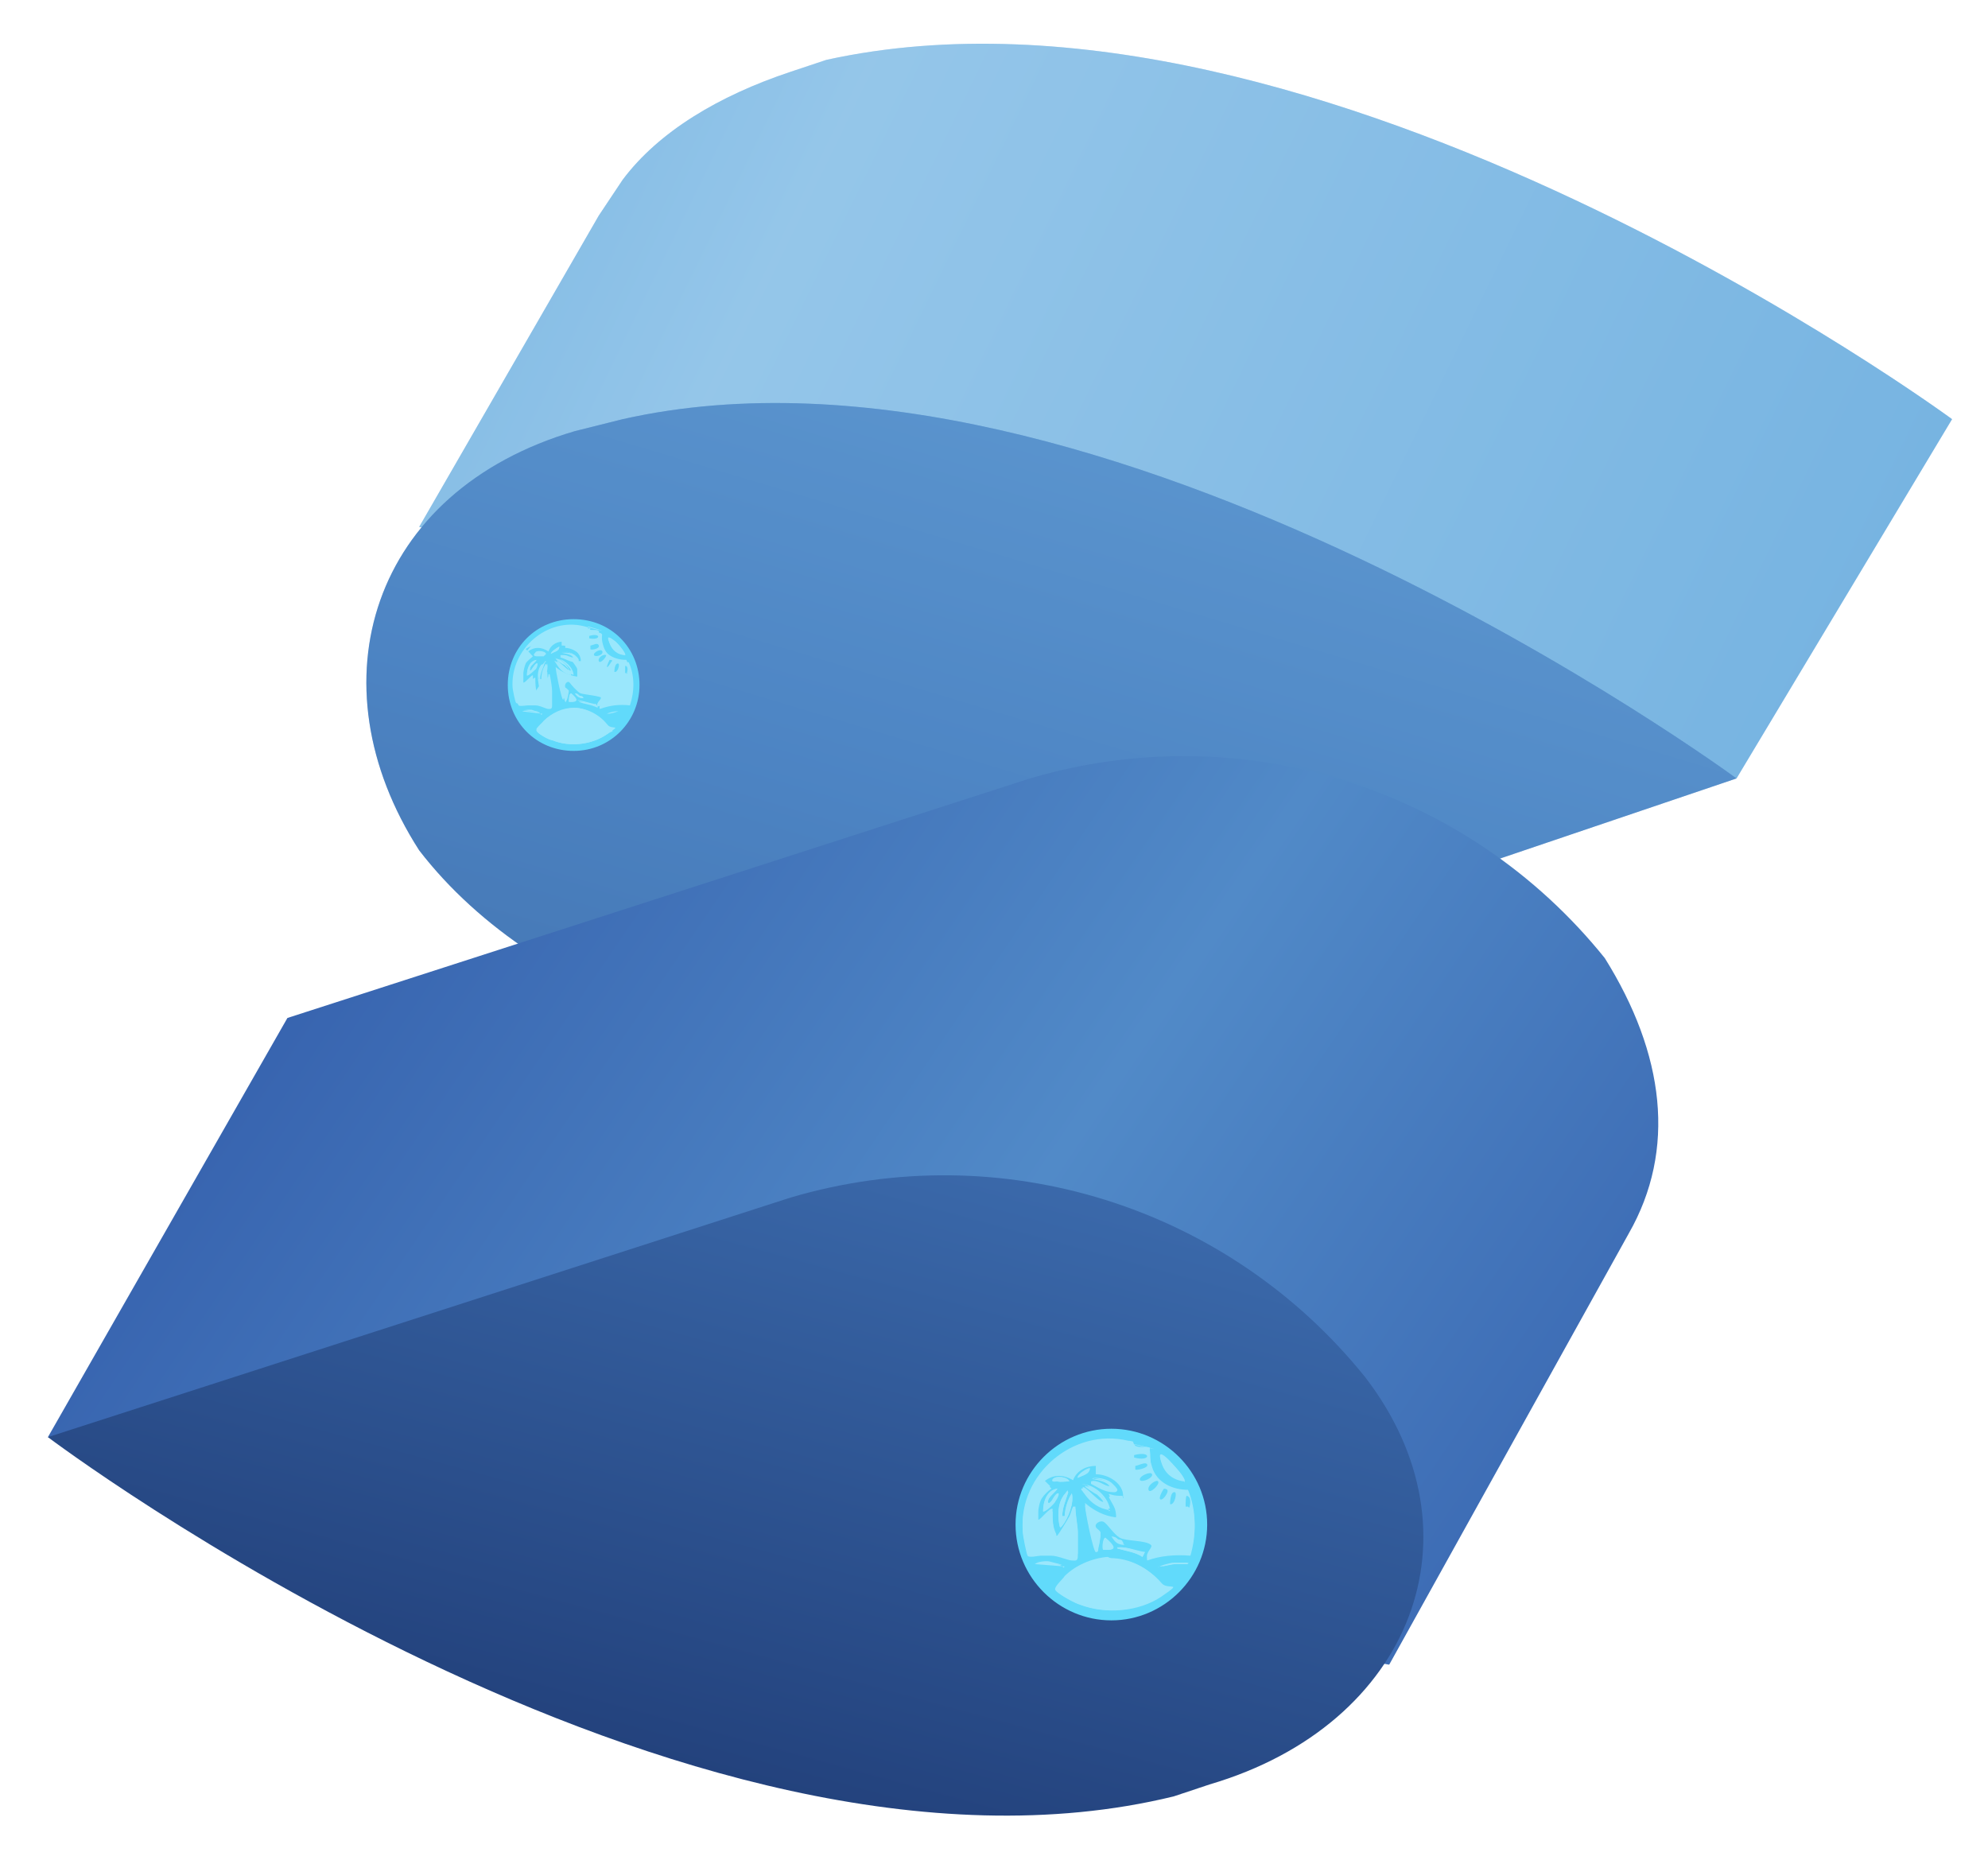
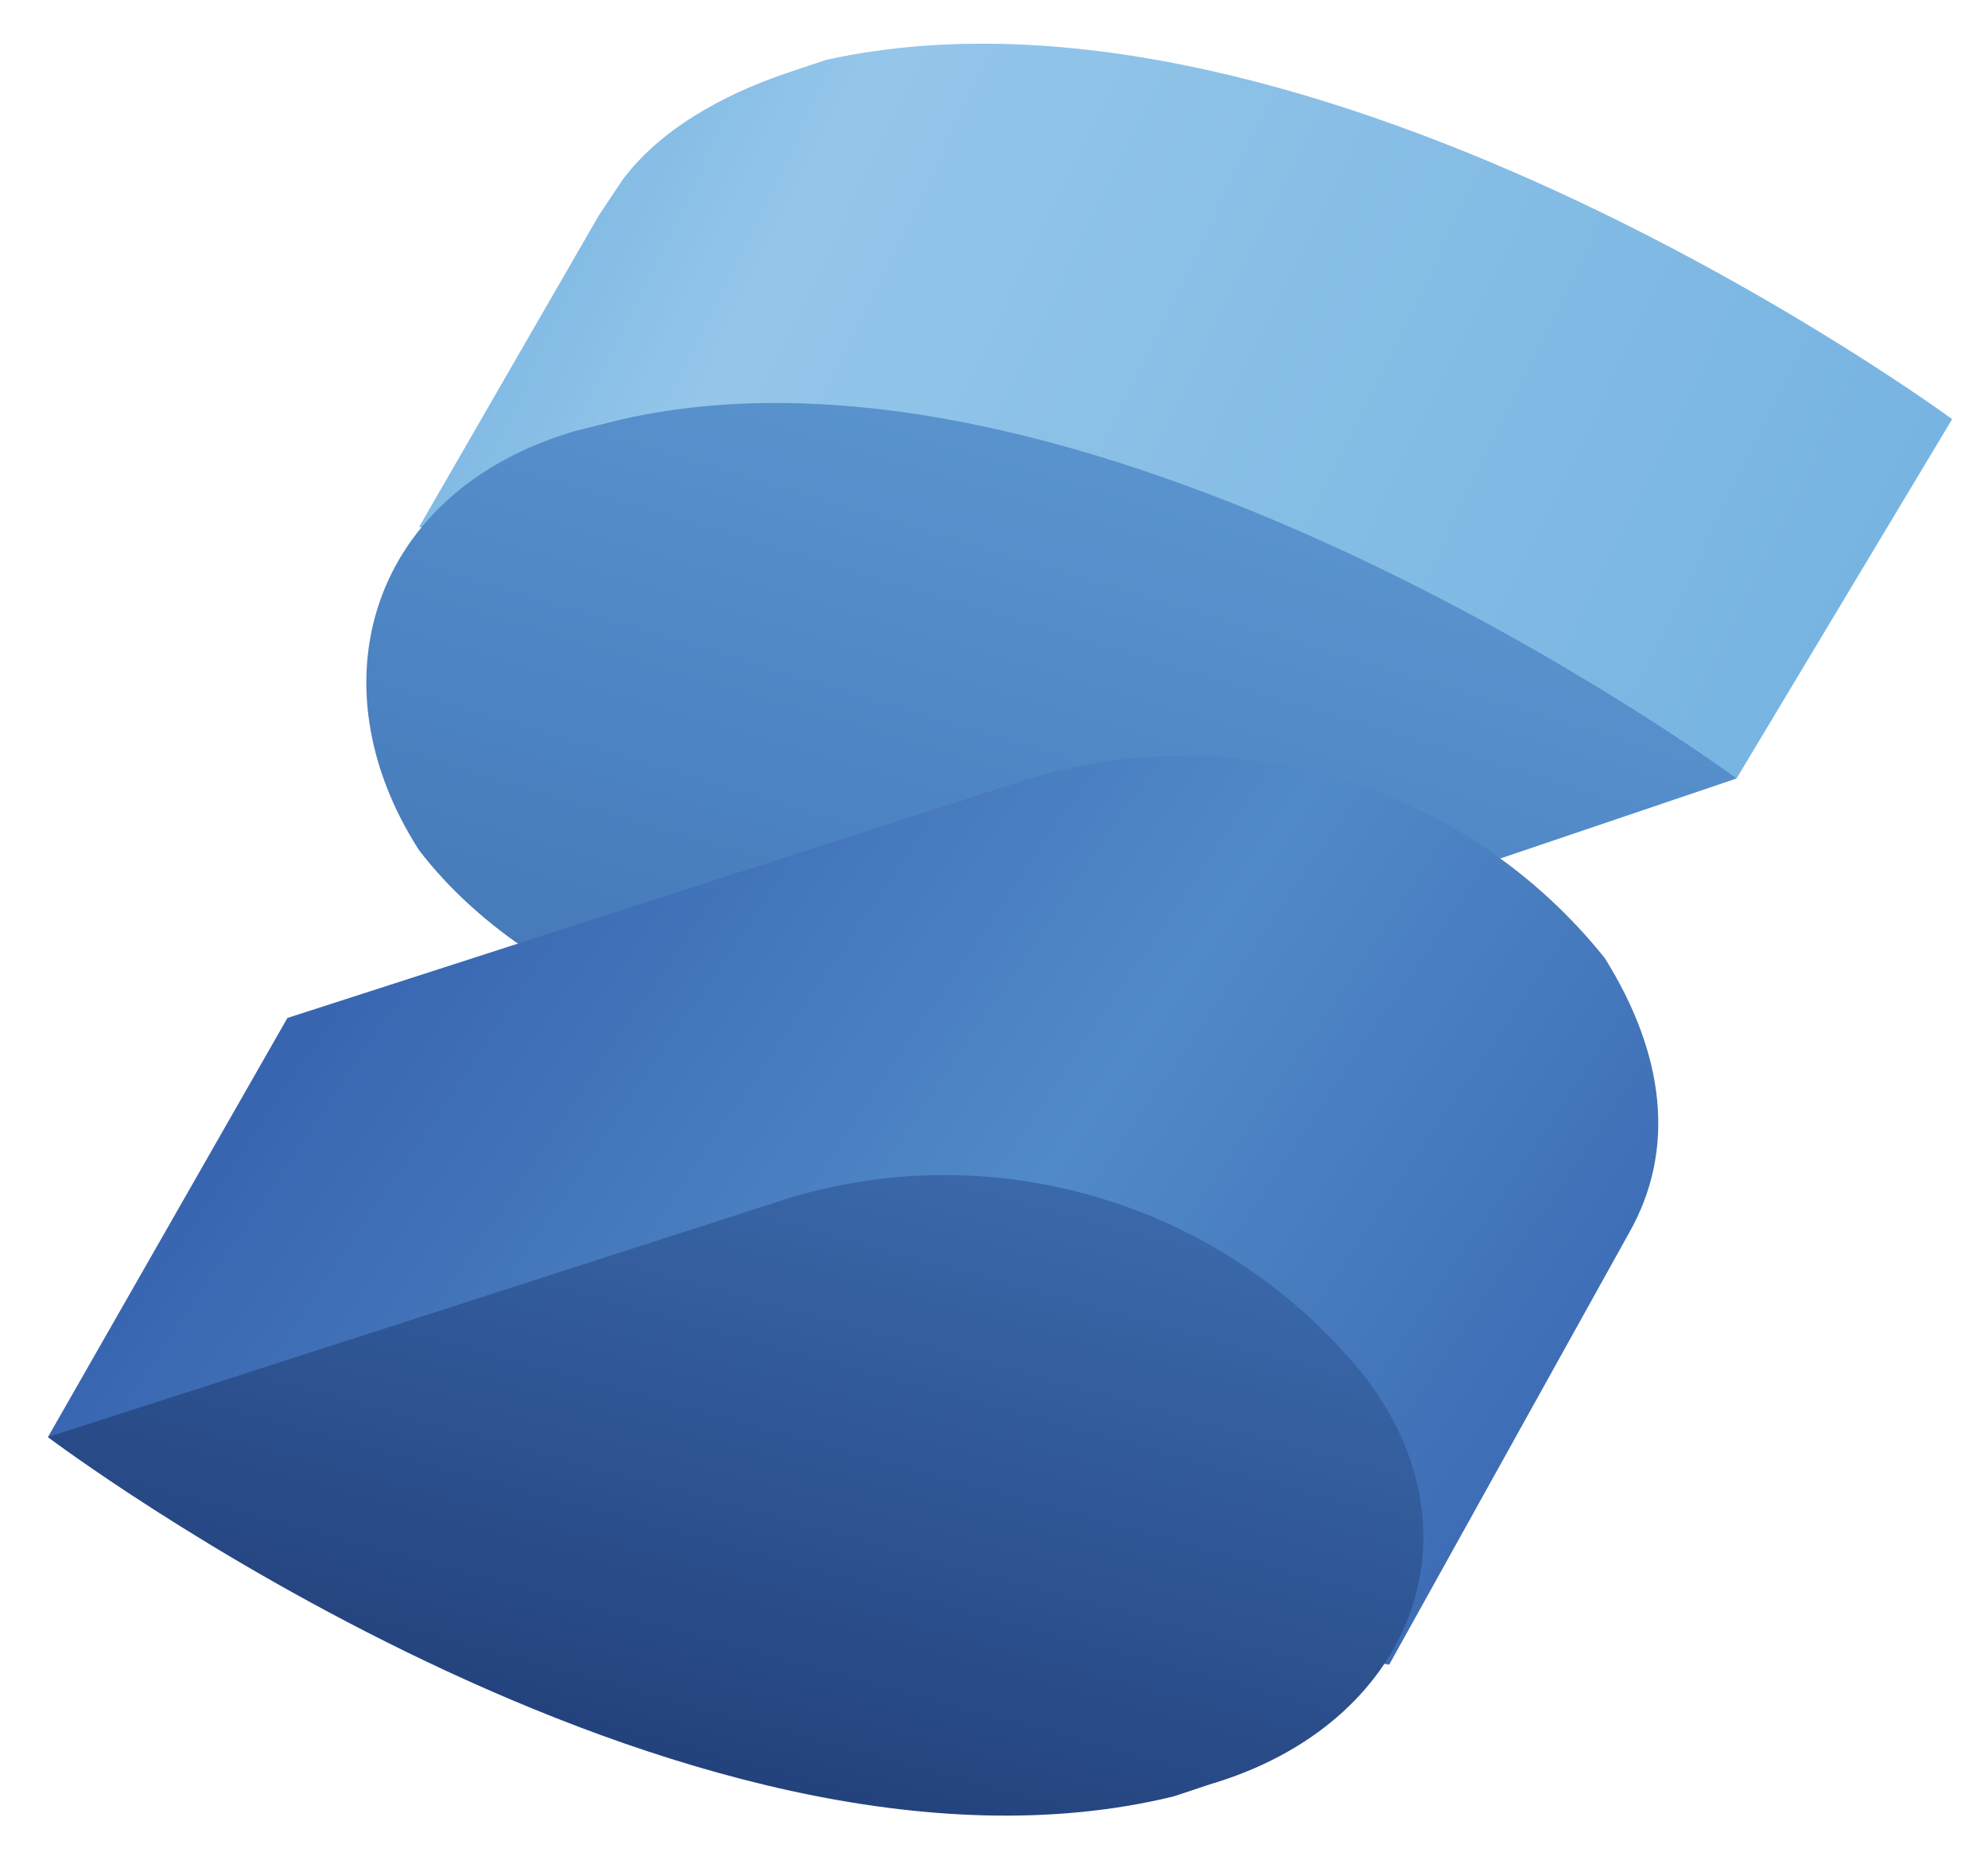
- <svg xmlns="http://www.w3.org/2000/svg" version="1.1" viewBox="0 0 166 155.3">
-   <defs>
-     <style>
-       .st0 {
-         fill: url(#linear-gradient2);
-       }
- 
-       .st1 {
-         fill: url(#linear-gradient3);
-       }
- 
-       .st2 {
-         fill: #9ae7fc;
-       }
- 
-       .st3 {
-         fill: #518ac8;
-       }
- 
-       .st4 {
-         fill: #76b3e1;
-       }
- 
-       .st5 {
-         fill: url(#linear-gradient);
-       }
- 
-       .st5, .st6 {
-         isolation: isolate;
-         opacity: .3;
-       }
- 
-       .st7 {
-         fill: #61dafb;
-       }
- 
-       .st6 {
-         fill: url(#linear-gradient1);
-       }
-     </style>
-     <linearGradient id="linear-gradient" x1="27.4" y1="154.8" x2="151.9" y2="94.3" gradientTransform="translate(0 158) scale(1 -1)" gradientUnits="userSpaceOnUse">
-       <stop offset="0" stop-color="#76b3e1" />
-       <stop offset=".3" stop-color="#dcf2fd" />
-       <stop offset="1" stop-color="#76b3e1" />
-     </linearGradient>
-     <linearGradient id="linear-gradient1" x1="95.9" y1="125.4" x2="74.1" y2="52.8" gradientTransform="translate(0 158) scale(1 -1)" gradientUnits="userSpaceOnUse">
-       <stop offset="0" stop-color="#76b3e1" />
-       <stop offset=".5" stop-color="#4377bb" />
-       <stop offset="1" stop-color="#1f3b77" />
-     </linearGradient>
-     <linearGradient id="linear-gradient2" x1="18.3" y1="93.7" x2="144.2" y2="8.1" gradientTransform="translate(0 158) scale(1 -1)" gradientUnits="userSpaceOnUse">
-       <stop offset="0" stop-color="#315aa9" />
-       <stop offset=".5" stop-color="#518ac8" />
-       <stop offset="1" stop-color="#315aa9" />
-     </linearGradient>
-     <linearGradient id="linear-gradient3" x1="75.3" y1="83.5" x2="24.5" y2="-102.8" gradientTransform="translate(0 158) scale(1 -1)" gradientUnits="userSpaceOnUse">
-       <stop offset="0" stop-color="#4377bb" />
-       <stop offset=".5" stop-color="#1a336b" />
-       <stop offset="1" stop-color="#1a336b" />
-     </linearGradient>
-   </defs>
-   <g id="Layer_1">
-     <path class="st4" d="M163,35S110-4,69,5l-3,1c-6,2-11,5-14,9l-2,3-15,26,26,5c11,7,25,10,38,7l46,9,18-30Z" />
-     <path class="st5" d="M163,35S110-4,69,5l-3,1c-6,2-11,5-14,9l-2,3-15,26,26,5c11,7,25,10,38,7l46,9,18-30Z" />
-     <path class="st3" d="M52,35l-4,1c-17,5-22,21-13,35,10,13,31,20,48,15l62-21s-53-39-93-30Z" />
-     <path class="st6" d="M52,35l-4,1c-17,5-22,21-13,35,10,13,31,20,48,15l62-21s-53-39-93-30Z" />
-     <path class="st0" d="M134,80c-11.5-14.3-30.4-20.2-48-15l-62,20L4,120l112,19,20-36c4-7,3-15-2-23Z" />
-     <path class="st1" d="M114,115c-11.5-14.3-30.4-20.2-48-15L4,120s53,40,94,30l3-1c17-5,23-21,13-34Z" />
-   </g>
-   <g id="Layer_2">
-     <circle class="st2" cx="92.8" cy="127.3" r="7.6" />
-     <path class="st7" d="M100.8,127.3c0,4.4-3.6,8-8,8s-8-3.6-8-8,3.6-8,8-8,8,3.6,8,8ZM86.6,127.1v-1.1c0-.2.2-.9.3-1.1.2-.3.5-.6.8-.8l-.6-.6c.7-.6,1.7-.7,2.4-.1.3-.8,1.2-1.3,2.1-1.2v.7c.9,0,2.2.7,2.2,1.9s0,0-.1.1c-.3,0-.6,0-.9-.1s-.2,0-.2,0,.4.7.5,1,.2.6.1.9c-1-.1-1.9-.6-2.6-1.2,0,.5.7,3.8.9,3.9s.1-.1.2-.2.2-1.1.2-1.2c0-.2-.3-.3-.4-.5-.2-.5.2-.8.7-.6s.9,1.1,1.3,1.3,2.3.2,2.6.6-.5.8-.3,1.3c1.2-.5,2.4-.6,3.6-.4.5-1.7.5-3.6-.2-5.3-1.3,0-2.6-.6-3-1.9-.4-1.3-.1-1.5-.2-1.6-.1-.2-1.1.1-1.3-.3s0-.2,0-.2-.3-.1-.5-.1c-4.6-1.1-9.1,2.8-8.8,7.4,0,.3.3,1.8.4,2s.8,0,1.1,0,.7,0,.9,0c.5,0,1.3.4,1.7.4s.4-.1.5-.4c0-.5,0-1.3,0-1.8s-.2-1.4-.2-2.1c-.2,0-.1,0-.2,0-.1.2-.2.6-.3.8s-.9,1.5-1,1.6-.1,0-.1-.1c-.3-.6-.4-1.4-.3-2.1-.2-.2-1,.9-1.2.9h-.1c0-.1,0-.1,0-.1h0ZM98.9,123.7c.2-.2-1.1-1.6-1.3-1.8-.5-.5-1-.8-.6.2s1,1.4,1.9,1.5h0ZM91,122.6c0,0-1.1.5-1,.8.3-.2,1-.3,1-.8ZM89.2,123.7c0-.4-1.1-.5-1.3-.2s.3.2.3.2c.3,0,.6-.1.9,0h0ZM91.1,123.8c.7.2,1.2.6,1.9.7s0-.5-.2-.7c-.4-.3-.9-.4-1.4-.4s-.3,0-.2,0c.5.1,1.3.1,1.5.7-.4,0-.7-.3-1.1-.4s-.4,0-.5,0h0ZM92.7,126.1c-.1-.9-1-1.9-1.9-2.1s-.2,0-.1,0,.8.6,1,.7.8.7.4.7-1.5-1.4-1.7-1.2c0,.2.2.3.3.5.5.7,1.2,1.2,2.1,1.3h0ZM88.3,124.3c-.9.2-1.2,1.1-1.2,1.9.1.1.9-.7,1-.8s.5-.8.2-.7-.5.8-.7.8,0-.4,0-.4c.2-.3.5-.5.7-.8h0ZM89.2,124.6c0,0-.4.2-.4.3-.5.7-.5,1.8-.3,2.6.1,0,.1,0,.2-.1.5-.7,1-1.9.8-2.7-.4.5-.5,1.3-.6,1.9h-.2c0-.7.3-1.4.5-2h0ZM93.8,128.9c0-.3-.3-.2-.4-.3s-.2-.3-.5-.2c.2.4.5.6,1,.6h0ZM92.1,129.4c1.3.1,1-.3.2-1-.2,0-.3.8-.2,1ZM95.6,129.6c-.6,0-1.4-.4-2-.4s-.2,0-.3.1c.7.2,1.5.3,2.1.7l.2-.4h0ZM92.7,130.1c-1.3,0-2.7.7-3.6,1.6s-.8.9-.8,1.1c0,.3,1.5,1.1,1.9,1.2,2.1.8,4.9.6,6.8-.7s.5-.5,0-1.1c-1-1.2-2.6-2-4.1-2h0ZM88.9,130.8c-.2-.2-.9-.3-1.2-.4s-.9,0-1.2.1l2.5.2h0ZM99.2,130.5h-1.3c-.2,0-.9.2-1.1.3s-.1.1,0,0c.4,0,.9-.2,1.3-.2s.6,0,.9,0,.2,0,.1-.1h0Z" />
-     <path class="st2" d="M86.6,127.1h.1c.2,0,1-1,1.2-.9,0,.7,0,1.5.3,2.1s0,.2.1.1.9-1.4,1-1.6.2-.6.3-.8,0-.1.2,0c0,.7.2,1.4.2,2.1s0,1.3,0,1.8-.2.4-.5.4-1.2-.4-1.7-.4-.7,0-.9,0-1,.2-1.1,0-.4-1.7-.4-2c-.3-4.7,4.2-8.6,8.8-7.4,4.6,1.1.4,0,.5.1s0,.2,0,.2c.2.4,1.2,0,1.3.3s0,1.2.2,1.6c.4,1.3,1.8,1.9,3,1.9.7,1.7.7,3.6.2,5.3-1.3-.1-2.5,0-3.6.4-.2-.5.7-.9.3-1.3s-2.1-.3-2.6-.6-1-1.1-1.3-1.3-.9.1-.7.6.4.3.4.5-.2,1.1-.2,1.2,0,.2-.2.2c-.2,0-.9-3.4-.9-3.9.8.6,1.6,1,2.6,1.2,0-.3,0-.6-.1-.9s-.5-.9-.5-1c0-.1.2,0,.2,0,.3,0,.6.1.9.1s.1,0,.1-.1c0-1.2-1.3-1.9-2.3-1.9v-.7c-.8,0-1.6.4-1.9,1.2-.8-.5-1.7-.5-2.4.1l.6.6c-.3.2-.6.5-.8.8s-.3.9-.3,1.1v1.2h0,0ZM94.7,121.7c1.4.4,1.5-.6,0-.2v.2ZM94.8,122.7c0,.1,1.1,0,1-.4s-.8.1-1,.1v.3s0,0,0,0h0ZM95.2,123.6c.1.2,1-.3,1-.5,0-.3-1.2.2-1,.5ZM96.7,123.7c-.2-.2-.9.5-.8.7.1.4,1-.5.8-.7ZM97.1,124.3c0,0-.5.8-.3.9s.6-.6.6-.7-.2-.2-.4-.2h0ZM97.7,125.6c.4.1.7-.9.4-1-.3-.1-.5.9-.4,1ZM99.2,125.8c0-.3.2-.8-.2-1-.2,0-.1.7-.1.8h0c0,0,.2.1.2.1h0Z" />
-     <path class="st2" d="M98.9,123.7c-.9-.1-1.6-.6-1.9-1.5s0-.7.6-.2,1.5,1.5,1.3,1.8h0Z" />
-     <path class="st2" d="M92.7,126.1c-.9-.1-1.6-.6-2.1-1.3s-.3-.3-.3-.5c.2-.2,1.5,1.2,1.7,1.2.4,0-.3-.6-.4-.7-.2-.1-1-.6-1-.7,0-.1,0,0,.1,0,.9.1,1.8,1.2,1.9,2.1h0Z" />
-     <path class="st2" d="M89.2,124.6c-.2.7-.5,1.3-.5,2h.2c0-.7.3-1.4.6-1.9.2.8-.3,2.1-.8,2.7s0,.1-.2.1c-.2-.8-.2-1.9.3-2.6s.3-.4.4-.3h0Z" />
-     <path class="st2" d="M91.1,123.8c0-.1.4,0,.5,0,.4,0,.7.3,1.1.4-.2-.5-1-.6-1.5-.7,0-.1.2,0,.2,0,.5,0,1,.1,1.4.4.4.3.7.7.2.7-.8,0-1.3-.4-1.9-.7h0Z" />
-     <path class="st2" d="M88.3,124.3c-.2.3-.5.5-.7.8s-.3.5,0,.4.5-.7.7-.8-.2.6-.2.7c0,.1-.8.9-1,.8,0-.8.3-1.8,1.2-1.9h0Z" />
-     <path class="st2" d="M95.6,129.6l-.2.4c-.6-.4-1.4-.5-2.1-.7,0-.1.2-.1.3-.1.6,0,1.4.3,2,.4h0Z" />
-     <path class="st2" d="M92.1,129.4c0-.2,0-1,.2-1,.7.6,1.1,1.1-.2,1Z" />
-     <path class="st2" d="M89.2,123.7c-.3,0-.6.1-.9,0s-.4-.1-.3-.2c.1-.3,1.2-.2,1.3.2h0Z" />
-     <path class="st2" d="M91,122.6c0,.5-.6.6-1,.8-.1-.3.9-.9,1-.8Z" />
-     <path class="st2" d="M93.8,128.9c-.4,0-.7-.2-1-.6.3,0,.4.1.5.2s.5,0,.4.3h0Z" />
-     <path class="st7" d="M94.8,122.7v-.3c.2,0,.9-.4,1-.1s-1,.5-1,.4h0Z" />
-     <path class="st7" d="M94.7,121.7v-.2c1.5-.4,1.4.6,0,.2Z" />
-     <path class="st7" d="M95.2,123.6c-.2-.3.9-.8,1-.5s-.8.7-1,.5Z" />
-     <path class="st7" d="M96.7,123.7c.2.2-.7,1.1-.8.7s.7-.9.8-.7Z" />
-     <path class="st7" d="M97.1,124.3c.1,0,.4,0,.4.2s-.4.8-.6.7.2-.8.3-.9h0Z" />
-     <path class="st7" d="M97.7,125.6c0,0,0-1.1.4-1,.2,0,0,1.1-.4,1Z" />
-     <path class="st7" d="M99.2,125.8h-.2s0-.1,0-.1c0-.2,0-.8.1-.8.4.1.3.7.2,1h0Z" />
-     <path class="st2" d="M92.7,130.1c1.6,0,3.2.8,4.1,2,1,1.2.7.6,0,1.1-1.9,1.4-4.6,1.6-6.8.7-.3-.1-1.9-.9-1.9-1.2s.7-.9.8-1.1c.9-.9,2.3-1.5,3.6-1.6h0Z" />
-     <path class="st2" d="M88.9,130.8l-2.5-.2c.3-.2.9-.1,1.2-.1s1,.1,1.2.4h0Z" />
-     <path class="st2" d="M99.2,130.5c.1,0,0,.1-.1.1-.3,0-.6,0-.9,0-.4,0-.9.2-1.3.2s-.2,0,0,0,.9-.3,1.1-.3h1.3,0Z" />
-     <circle class="st2" cx="47.9" cy="57.2" r="5.2" />
-     <path class="st7" d="M53.4,57.2c0,3-2.4,5.5-5.5,5.5s-5.5-2.4-5.5-5.5,2.4-5.5,5.5-5.5,5.5,2.4,5.5,5.5ZM43.7,57v-.8c0-.1.1-.6.2-.8.1-.2.4-.4.6-.6l-.4-.4c.5-.4,1.1-.4,1.7,0,.2-.6.8-.9,1.4-.8v.5c.6,0,1.5.5,1.5,1.3s0,0,0,0c-.2,0-.4,0-.6,0s-.1,0-.1,0,.3.5.4.7.1.4,0,.6c-.7,0-1.3-.4-1.8-.8,0,.3.5,2.6.6,2.7s0,0,.1-.1.2-.8.2-.8c0-.1-.2-.2-.3-.3-.1-.3.2-.6.4-.4s.6.8.9.9,1.6.2,1.8.4-.4.6-.2.9c.8-.3,1.6-.4,2.5-.3.4-1.2.4-2.5-.1-3.6-.9,0-1.8-.4-2.1-1.3-.3-.9,0-1-.2-1.1,0-.1-.8,0-.9-.2s0-.1,0-.2-.2,0-.3,0c-3.1-.8-6.2,1.9-6,5.1,0,.2.2,1.2.3,1.3s.6,0,.8,0,.4,0,.6,0c.4,0,.9.3,1.1.3s.3,0,.3-.3c0-.3,0-.9,0-1.2s-.1-.9-.2-1.4c-.1,0,0,0-.1,0,0,.2-.1.4-.2.6s-.6,1.1-.7,1.1,0,0,0,0c-.2-.4-.2-1-.2-1.4-.1-.1-.7.6-.8.6h0c0,0,0,0,0,0h0ZM52.2,54.7c.1-.1-.7-1.1-.9-1.2-.4-.3-.7-.5-.4.2s.7.9,1.3,1h0ZM46.7,54c0,0-.7.4-.7.6.2-.2.7-.2.7-.6ZM45.5,54.7c0-.3-.8-.3-.9-.1s.2.2.2.2c.2,0,.4,0,.6,0h0ZM46.8,54.8c.5.2.8.4,1.3.4s0-.4-.1-.5c-.3-.2-.6-.3-.9-.3s-.2,0-.2,0c.3,0,.9,0,1,.5-.3,0-.5-.2-.8-.2s-.3,0-.3,0h0ZM47.9,56.4c0-.6-.7-1.3-1.3-1.4s-.2,0,0,0,.6.4.7.5.5.5.3.5-1-.9-1.1-.8c0,.1.1.2.2.3.4.5.8.8,1.4.9h0ZM44.8,55.1c-.6.1-.8.8-.8,1.3,0,0,.6-.5.7-.5s.3-.6.1-.5-.4.5-.5.6,0-.3,0-.3c.1-.2.4-.4.5-.6h0ZM45.5,55.3c0,0-.2.2-.3.2-.4.5-.3,1.2-.2,1.8,0,0,0,0,.1,0,.4-.5.7-1.3.5-1.9-.3.4-.4.9-.4,1.3h-.2c0-.5.2-.9.4-1.4h0ZM48.7,58.3c0-.2-.2-.2-.3-.2s-.2-.2-.4-.2c.2.3.4.4.7.4h0ZM47.5,58.6c.9,0,.7-.2.2-.7-.2,0-.2.5-.2.7ZM49.9,58.8c-.4,0-.9-.2-1.4-.3s-.2,0-.2,0c.5.2,1,.2,1.5.5v-.3h.1ZM47.9,59.1c-.9,0-1.8.4-2.5,1.1s-.6.6-.6.8c0,.2,1,.8,1.3.8,1.5.6,3.3.4,4.6-.5s.4-.3,0-.8c-.7-.8-1.8-1.4-2.8-1.4h0ZM45.3,59.6c-.2-.2-.6-.2-.8-.3s-.6,0-.8,0l1.7.2h0ZM52.3,59.4h-.9c-.1,0-.6.1-.7.2s0,0,0,0c.3,0,.6-.1.9-.2s.4,0,.6,0,.2,0,0,0h0Z" />
-     <path class="st2" d="M43.7,57h0c.2,0,.7-.7.8-.6,0,.5,0,1,.2,1.4s0,.1,0,0,.6-.9.7-1.1.2-.4.2-.6,0,0,.1,0c0,.5.1.9.2,1.4s0,.9,0,1.2-.1.3-.3.3-.8-.3-1.1-.3-.4,0-.6,0-.7.1-.8,0-.3-1.2-.3-1.3c-.2-3.2,2.9-5.9,6-5.1s.3,0,.3,0,0,.1,0,.2c.1.2.8,0,.9.2s0,.8.2,1.1c.3.9,1.2,1.3,2.1,1.3.5,1.1.5,2.4.1,3.6-.9,0-1.7,0-2.5.3-.2-.4.5-.6.2-.9s-1.4-.2-1.8-.4-.7-.7-.9-.9-.6,0-.4.4.3.2.3.3-.1.8-.2.8,0,.2-.1.1c-.1,0-.6-2.3-.6-2.7.5.4,1.1.7,1.8.8,0-.2,0-.4,0-.6s-.4-.6-.4-.7c0,0,.1,0,.1,0,.2,0,.4,0,.6,0s0,0,0,0c0-.8-.9-1.3-1.6-1.3v-.5c-.5,0-1.1.2-1.3.8-.5-.4-1.2-.4-1.7,0l.4.4c-.2.2-.4.3-.6.6s-.2.6-.2.8v.8h0,0ZM49.2,53.3c.9.3,1.1-.4,0-.2v.2ZM49.3,54.1c0,0,.8,0,.7-.3s-.6,0-.7,0v.2s0,0,0,0h0ZM49.6,54.7c0,.1.7-.2.7-.3,0-.2-.8.1-.7.3ZM50.6,54.7c-.1-.1-.6.3-.6.5,0,.3.7-.4.6-.5ZM50.9,55.1s-.4.6-.2.6.4-.4.4-.5-.2-.2-.2-.1h0ZM51.3,56.1c.3,0,.5-.6.3-.7-.2,0-.3.6-.3.7ZM52.4,56.2c0-.2.1-.6-.1-.7-.1,0,0,.5,0,.6h0c0,0,.2,0,.2,0h0Z" />
-     <path class="st2" d="M52.2,54.7c-.6,0-1.1-.4-1.3-1s0-.5.4-.2,1,1.1.9,1.2h0Z" />
-     <path class="st2" d="M47.9,56.4c-.6,0-1.1-.4-1.4-.9s-.2-.2-.2-.3c.1-.1,1,.8,1.1.8.3,0-.2-.4-.3-.5-.1,0-.7-.4-.7-.5,0,0,0,0,0,0,.6,0,1.2.8,1.3,1.4h0Z" />
-     <path class="st2" d="M45.5,55.3c-.1.4-.4.9-.4,1.4h.2c0-.4.2-.9.4-1.3.1.6-.2,1.4-.5,1.9s0,0-.1,0c-.1-.5-.2-1.3.2-1.8s.2-.3.3-.2h0Z" />
-     <path class="st2" d="M46.8,54.8c0,0,.3,0,.3,0,.3,0,.5.2.8.2-.1-.4-.7-.4-1-.5,0,0,.1,0,.2,0,.3,0,.7,0,.9.3.3.2.5.5.1.5-.5,0-.9-.3-1.3-.4h0Z" />
-     <path class="st2" d="M44.8,55.1c-.1.2-.4.4-.5.6s-.2.3,0,.3.3-.5.5-.6-.1.4-.1.5c0,0-.6.6-.7.5,0-.6.2-1.2.8-1.3h0Z" />
-     <path class="st2" d="M49.9,58.8v.3c-.6-.3-1.1-.3-1.6-.5,0,0,.1,0,.2,0,.4,0,.9.2,1.4.3h0Z" />
-     <path class="st2" d="M47.5,58.6c0-.1,0-.7.2-.7.5.4.7.8-.2.7Z" />
-     <path class="st2" d="M45.5,54.7c-.2,0-.4,0-.6,0s-.3,0-.2-.2c0-.2.8-.2.9.1h0Z" />
-     <path class="st2" d="M46.7,54c0,.4-.4.4-.7.6,0-.2.6-.6.7-.6Z" />
-     <path class="st2" d="M48.7,58.3c-.3,0-.5-.2-.7-.4.2,0,.2,0,.4.2s.3,0,.3.2h0Z" />
-     <path class="st7" d="M49.3,54.1v-.2c.2,0,.6-.3.7,0s-.7.4-.7.3h0Z" />
-     <path class="st7" d="M49.2,53.3v-.2c1-.3,1,.4,0,.2Z" />
-     <path class="st7" d="M49.6,54.7c-.1-.2.6-.6.7-.3s-.6.5-.7.3Z" />
-     <path class="st7" d="M50.6,54.7c.1.1-.5.8-.6.5s.4-.6.6-.5Z" />
-     <path class="st7" d="M50.9,55.1c0,0,.3,0,.2.1s-.3.5-.4.5.2-.6.2-.6h0Z" />
-     <path class="st7" d="M51.3,56.1s0-.7.3-.7c.2,0,0,.8-.3.7Z" />
-     <path class="st7" d="M52.4,56.2h-.2s0,0,0,0c0-.1,0-.6,0-.6.3,0,.2.5.1.7h0Z" />
-     <path class="st2" d="M47.9,59.1c1.1,0,2.2.6,2.8,1.4.7.8.5.4,0,.8-1.3.9-3.2,1.1-4.6.5-.2,0-1.3-.6-1.3-.8s.5-.6.6-.8c.6-.6,1.6-1,2.5-1.1h0Z" />
-     <path class="st2" d="M45.3,59.6l-1.7-.2c.2-.1.6,0,.8,0s.7,0,.8.3h0Z" />
-     <path class="st2" d="M52.3,59.4c0,0,0,0,0,0-.2,0-.4,0-.6,0-.3,0-.6.1-.9.2s-.1,0,0,0,.6-.2.7-.2h.9,0Z" />
-   </g>
+ <svg xmlns="http://www.w3.org/2000/svg" viewBox="0 0 166 155.3">
+   <path d="M163 35S110-4 69 5l-3 1c-6 2-11 5-14 9l-2 3-15 26 26 5c11 7 25 10 38 7l46 9 18-30z" fill="#76b3e1" />
+   <linearGradient id="a" gradientUnits="userSpaceOnUse" x1="27.5" y1="3" x2="152" y2="63.5">
+     <stop offset=".1" stop-color="#76b3e1" />
+     <stop offset=".3" stop-color="#dcf2fd" />
+     <stop offset="1" stop-color="#76b3e1" />
+   </linearGradient>
+   <path d="M163 35S110-4 69 5l-3 1c-6 2-11 5-14 9l-2 3-15 26 26 5c11 7 25 10 38 7l46 9 18-30z" opacity=".3" fill="url(#a)" />
+   <path d="M52 35l-4 1c-17 5-22 21-13 35 10 13 31 20 48 15l62-21S92 26 52 35z" fill="#518ac8" />
+   <linearGradient id="b" gradientUnits="userSpaceOnUse" x1="95.8" y1="32.6" x2="74" y2="105.2">
+     <stop offset="0" stop-color="#76b3e1" />
+     <stop offset=".5" stop-color="#4377bb" />
+     <stop offset="1" stop-color="#1f3b77" />
+   </linearGradient>
+   <path d="M52 35l-4 1c-17 5-22 21-13 35 10 13 31 20 48 15l62-21S92 26 52 35z" opacity=".3" fill="url(#b)" />
+   <linearGradient id="c" gradientUnits="userSpaceOnUse" x1="18.4" y1="64.2" x2="144.3" y2="149.8">
+     <stop offset="0" stop-color="#315aa9" />
+     <stop offset=".5" stop-color="#518ac8" />
+     <stop offset="1" stop-color="#315aa9" />
+   </linearGradient>
+   <path d="M134 80a45 45 0 00-48-15L24 85 4 120l112 19 20-36c4-7 3-15-2-23z" fill="url(#c)" />
+   <linearGradient id="d" gradientUnits="userSpaceOnUse" x1="75.2" y1="74.5" x2="24.4" y2="260.8">
+     <stop offset="0" stop-color="#4377bb" />
+     <stop offset=".5" stop-color="#1a336b" />
+     <stop offset="1" stop-color="#1a336b" />
+   </linearGradient>
+   <path d="M114 115a45 45 0 00-48-15L4 120s53 40 94 30l3-1c17-5 23-21 13-34z" fill="url(#d)" />
</svg>
